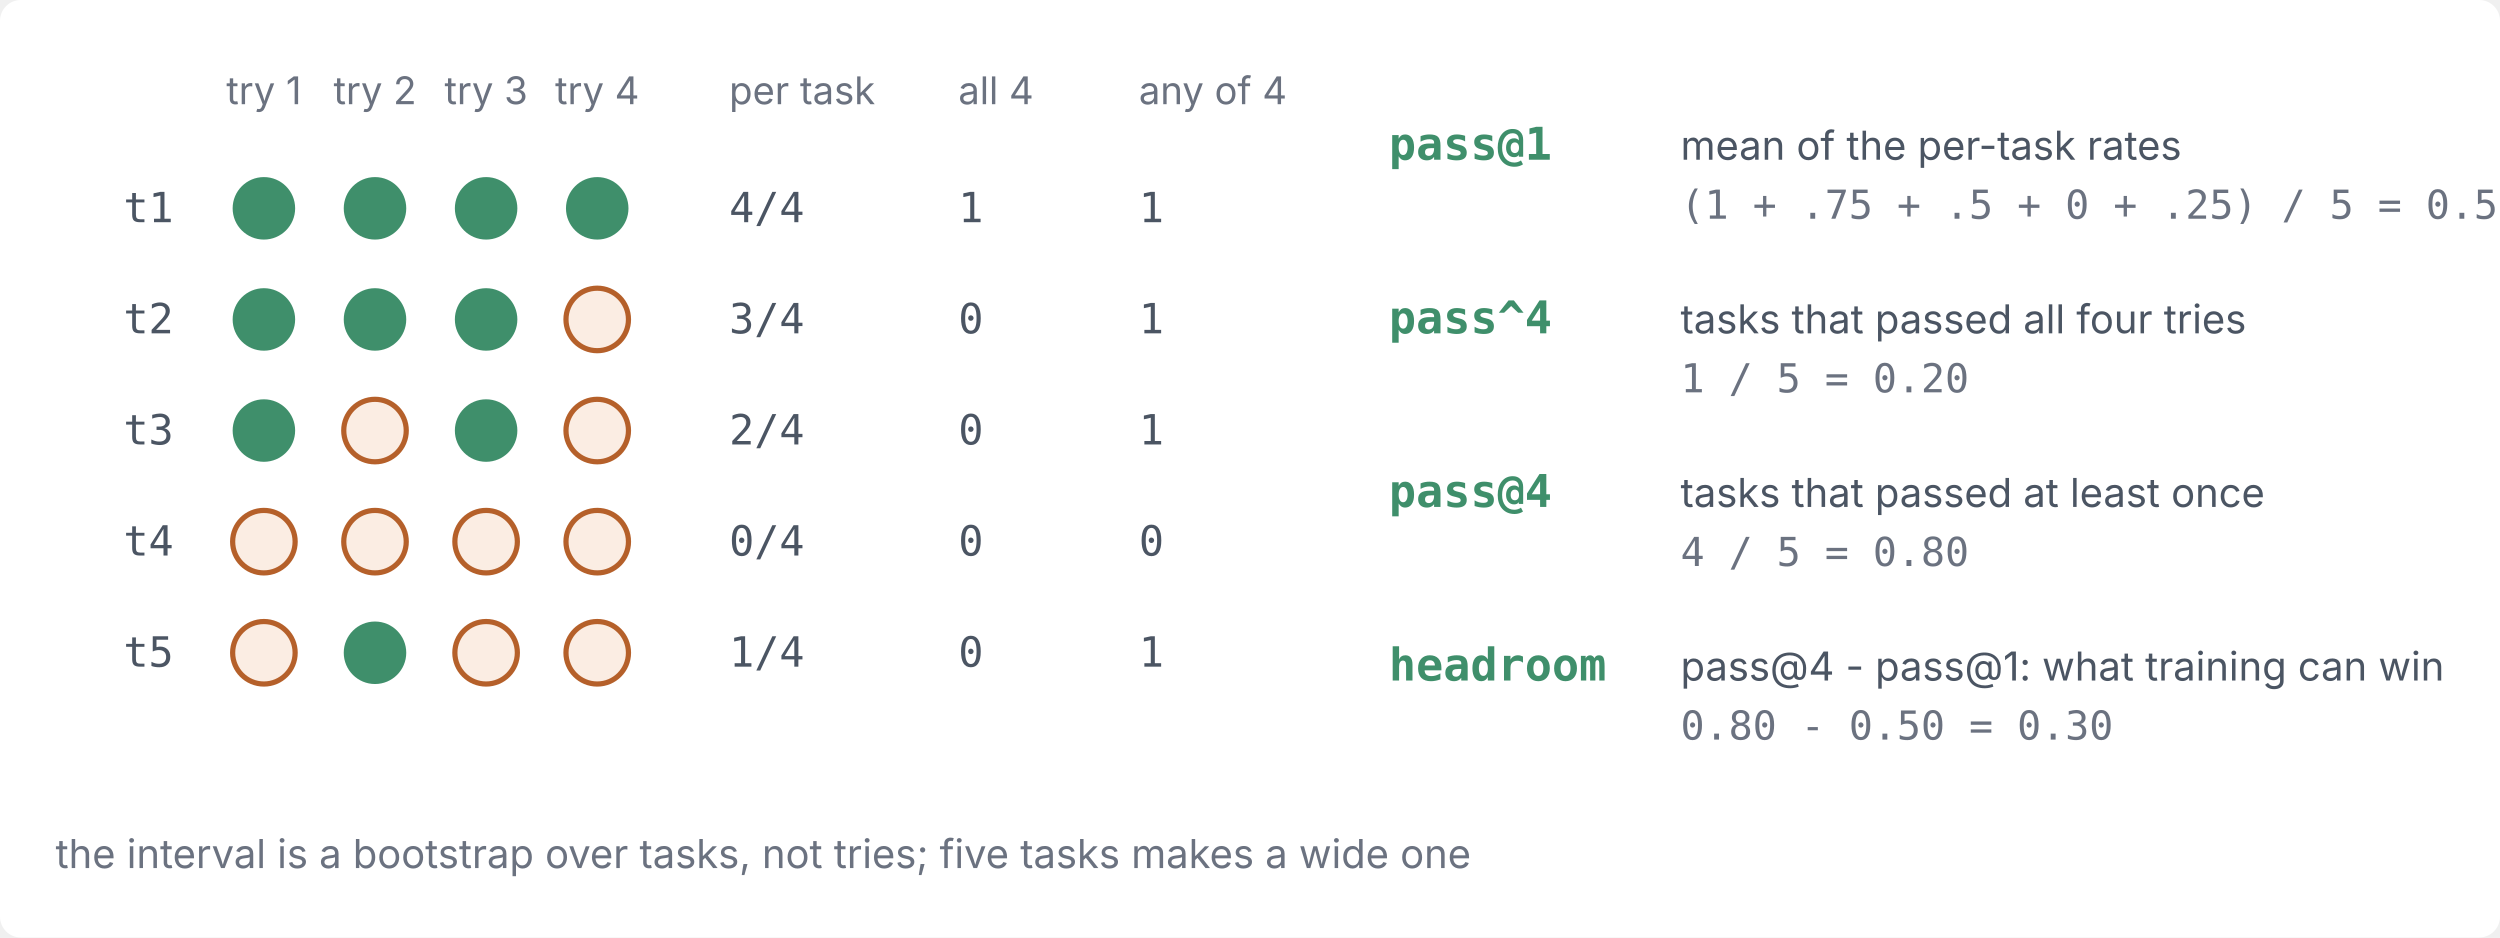
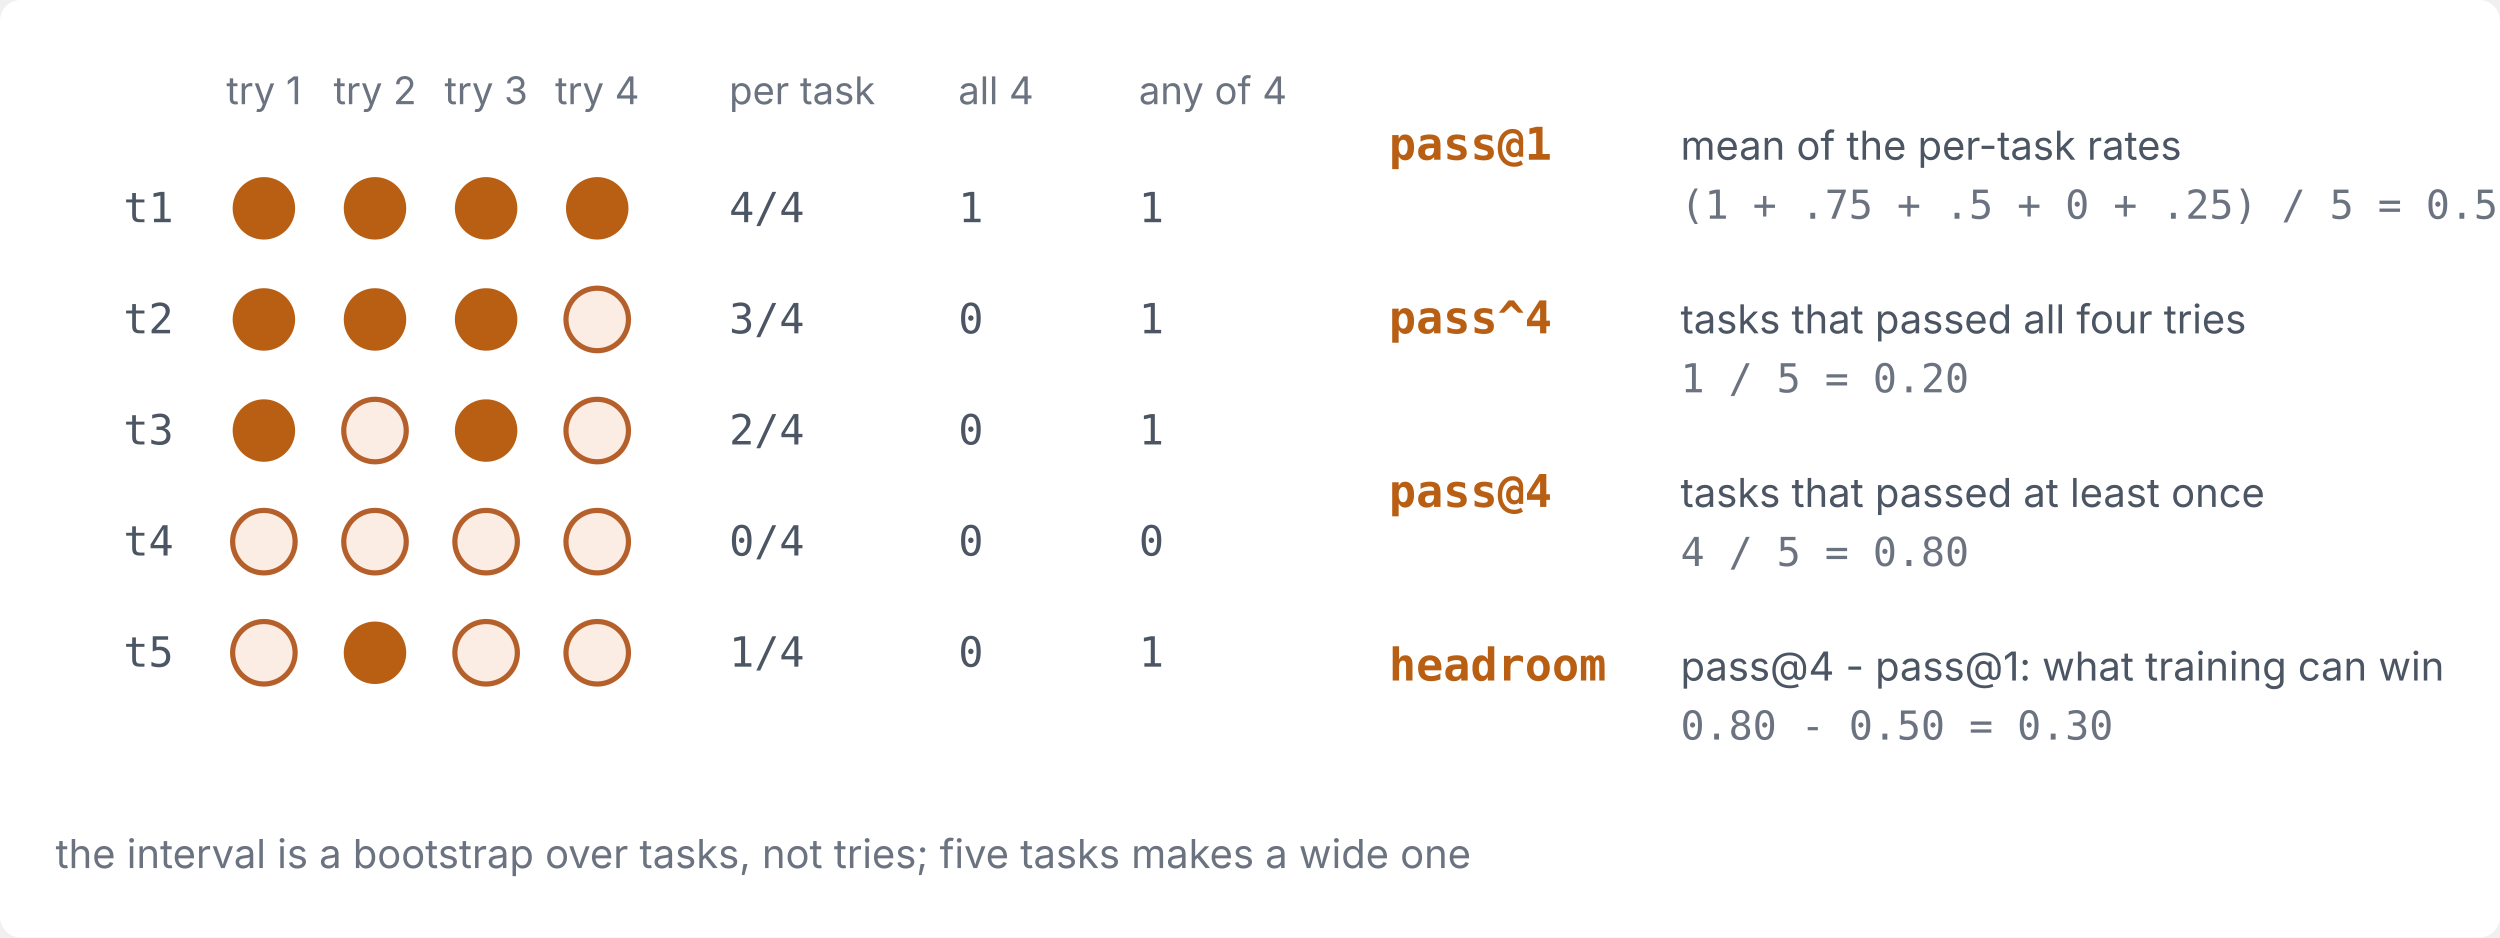
<svg xmlns="http://www.w3.org/2000/svg" viewBox="0 0 720 270" width="720" height="270" role="img" aria-label="pass@1, pass^k and pass@k read off one grid of five tasks by four tries">
  <defs>
    <marker id="arrow" viewBox="0 0 8 8" refX="7" refY="4" markerWidth="6" markerHeight="6" orient="auto">
      <path d="M0,0 L8,4 L0,8 z" fill="#6B7280" />
    </marker>
    <marker id="arrow-green" viewBox="0 0 8 8" refX="7" refY="4" markerWidth="6" markerHeight="6" orient="auto">
-       <path d="M0,0 L8,4 L0,8 z" fill="#3F8F6B" />
+       <path d="M0,0 L8,4 L0,8 z" fill="#B85F14" />
    </marker>
  </defs>
  <rect width="720" height="270" rx="6" fill="#FFFFFF" />
  <text x="76.0" y="30" font-family="ui-sans-serif, system-ui, -apple-system, 'Segoe UI', Inter, sans-serif" font-size="11" font-weight="400" fill="#6B7280" text-anchor="middle">try 1</text>
  <text x="108.0" y="30" font-family="ui-sans-serif, system-ui, -apple-system, 'Segoe UI', Inter, sans-serif" font-size="11" font-weight="400" fill="#6B7280" text-anchor="middle">try 2</text>
  <text x="140.0" y="30" font-family="ui-sans-serif, system-ui, -apple-system, 'Segoe UI', Inter, sans-serif" font-size="11" font-weight="400" fill="#6B7280" text-anchor="middle">try 3</text>
  <text x="172.0" y="30" font-family="ui-sans-serif, system-ui, -apple-system, 'Segoe UI', Inter, sans-serif" font-size="11" font-weight="400" fill="#6B7280" text-anchor="middle">try 4</text>
  <text x="210" y="30" font-family="ui-sans-serif, system-ui, -apple-system, 'Segoe UI', Inter, sans-serif" font-size="11" font-weight="400" fill="#6B7280" text-anchor="start">per task</text>
  <text x="276" y="30" font-family="ui-sans-serif, system-ui, -apple-system, 'Segoe UI', Inter, sans-serif" font-size="11" font-weight="400" fill="#6B7280" text-anchor="start">all 4</text>
  <text x="328" y="30" font-family="ui-sans-serif, system-ui, -apple-system, 'Segoe UI', Inter, sans-serif" font-size="11" font-weight="400" fill="#6B7280" text-anchor="start">any of 4</text>
  <text x="50" y="64.0" font-family="ui-monospace, SFMono-Regular, Menlo, Consolas, monospace" font-size="12" font-weight="400" fill="#4B5563" text-anchor="end">t1</text>
-   <circle cx="76.0" cy="60.0" r="9" fill="#3F8F6B" />
-   <circle cx="108.0" cy="60.0" r="9" fill="#3F8F6B" />
-   <circle cx="140.0" cy="60.0" r="9" fill="#3F8F6B" />
-   <circle cx="172.0" cy="60.0" r="9" fill="#3F8F6B" />
+   <circle cx="76.0" cy="60.0" r="9" fill="#B85F14" />
+   <circle cx="108.0" cy="60.0" r="9" fill="#B85F14" />
+   <circle cx="140.0" cy="60.0" r="9" fill="#B85F14" />
+   <circle cx="172.0" cy="60.0" r="9" fill="#B85F14" />
  <text x="210" y="64.0" font-family="ui-monospace, SFMono-Regular, Menlo, Consolas, monospace" font-size="12" font-weight="400" fill="#4B5563" text-anchor="start">4/4</text>
  <text x="276" y="64.0" font-family="ui-monospace, SFMono-Regular, Menlo, Consolas, monospace" font-size="12" font-weight="400" fill="#4B5563" text-anchor="start">1</text>
  <text x="328" y="64.0" font-family="ui-monospace, SFMono-Regular, Menlo, Consolas, monospace" font-size="12" font-weight="400" fill="#4B5563" text-anchor="start">1</text>
  <text x="50" y="96.0" font-family="ui-monospace, SFMono-Regular, Menlo, Consolas, monospace" font-size="12" font-weight="400" fill="#4B5563" text-anchor="end">t2</text>
-   <circle cx="76.0" cy="92.0" r="9" fill="#3F8F6B" />
-   <circle cx="108.0" cy="92.0" r="9" fill="#3F8F6B" />
-   <circle cx="140.0" cy="92.0" r="9" fill="#3F8F6B" />
+   <circle cx="76.0" cy="92.0" r="9" fill="#B85F14" />
+   <circle cx="108.0" cy="92.0" r="9" fill="#B85F14" />
+   <circle cx="140.0" cy="92.0" r="9" fill="#B85F14" />
  <circle cx="172.0" cy="92.0" r="9" fill="#FBEDE3" stroke="#B5602A" stroke-width="1.5" />
  <text x="210" y="96.0" font-family="ui-monospace, SFMono-Regular, Menlo, Consolas, monospace" font-size="12" font-weight="400" fill="#4B5563" text-anchor="start">3/4</text>
  <text x="276" y="96.0" font-family="ui-monospace, SFMono-Regular, Menlo, Consolas, monospace" font-size="12" font-weight="400" fill="#4B5563" text-anchor="start">0</text>
  <text x="328" y="96.0" font-family="ui-monospace, SFMono-Regular, Menlo, Consolas, monospace" font-size="12" font-weight="400" fill="#4B5563" text-anchor="start">1</text>
  <text x="50" y="128.0" font-family="ui-monospace, SFMono-Regular, Menlo, Consolas, monospace" font-size="12" font-weight="400" fill="#4B5563" text-anchor="end">t3</text>
-   <circle cx="76.0" cy="124.0" r="9" fill="#3F8F6B" />
+   <circle cx="76.0" cy="124.0" r="9" fill="#B85F14" />
  <circle cx="108.0" cy="124.0" r="9" fill="#FBEDE3" stroke="#B5602A" stroke-width="1.5" />
-   <circle cx="140.0" cy="124.0" r="9" fill="#3F8F6B" />
+   <circle cx="140.0" cy="124.0" r="9" fill="#B85F14" />
  <circle cx="172.0" cy="124.0" r="9" fill="#FBEDE3" stroke="#B5602A" stroke-width="1.5" />
  <text x="210" y="128.0" font-family="ui-monospace, SFMono-Regular, Menlo, Consolas, monospace" font-size="12" font-weight="400" fill="#4B5563" text-anchor="start">2/4</text>
  <text x="276" y="128.0" font-family="ui-monospace, SFMono-Regular, Menlo, Consolas, monospace" font-size="12" font-weight="400" fill="#4B5563" text-anchor="start">0</text>
  <text x="328" y="128.0" font-family="ui-monospace, SFMono-Regular, Menlo, Consolas, monospace" font-size="12" font-weight="400" fill="#4B5563" text-anchor="start">1</text>
  <text x="50" y="160.0" font-family="ui-monospace, SFMono-Regular, Menlo, Consolas, monospace" font-size="12" font-weight="400" fill="#4B5563" text-anchor="end">t4</text>
  <circle cx="76.0" cy="156.0" r="9" fill="#FBEDE3" stroke="#B5602A" stroke-width="1.5" />
  <circle cx="108.0" cy="156.0" r="9" fill="#FBEDE3" stroke="#B5602A" stroke-width="1.5" />
  <circle cx="140.0" cy="156.0" r="9" fill="#FBEDE3" stroke="#B5602A" stroke-width="1.5" />
  <circle cx="172.0" cy="156.0" r="9" fill="#FBEDE3" stroke="#B5602A" stroke-width="1.5" />
  <text x="210" y="160.0" font-family="ui-monospace, SFMono-Regular, Menlo, Consolas, monospace" font-size="12" font-weight="400" fill="#4B5563" text-anchor="start">0/4</text>
  <text x="276" y="160.0" font-family="ui-monospace, SFMono-Regular, Menlo, Consolas, monospace" font-size="12" font-weight="400" fill="#4B5563" text-anchor="start">0</text>
  <text x="328" y="160.0" font-family="ui-monospace, SFMono-Regular, Menlo, Consolas, monospace" font-size="12" font-weight="400" fill="#4B5563" text-anchor="start">0</text>
  <text x="50" y="192.0" font-family="ui-monospace, SFMono-Regular, Menlo, Consolas, monospace" font-size="12" font-weight="400" fill="#4B5563" text-anchor="end">t5</text>
  <circle cx="76.0" cy="188.0" r="9" fill="#FBEDE3" stroke="#B5602A" stroke-width="1.5" />
-   <circle cx="108.0" cy="188.0" r="9" fill="#3F8F6B" />
+   <circle cx="108.0" cy="188.0" r="9" fill="#B85F14" />
  <circle cx="140.0" cy="188.0" r="9" fill="#FBEDE3" stroke="#B5602A" stroke-width="1.5" />
  <circle cx="172.0" cy="188.0" r="9" fill="#FBEDE3" stroke="#B5602A" stroke-width="1.5" />
  <text x="210" y="192.0" font-family="ui-monospace, SFMono-Regular, Menlo, Consolas, monospace" font-size="12" font-weight="400" fill="#4B5563" text-anchor="start">1/4</text>
  <text x="276" y="192.0" font-family="ui-monospace, SFMono-Regular, Menlo, Consolas, monospace" font-size="12" font-weight="400" fill="#4B5563" text-anchor="start">0</text>
  <text x="328" y="192.0" font-family="ui-monospace, SFMono-Regular, Menlo, Consolas, monospace" font-size="12" font-weight="400" fill="#4B5563" text-anchor="start">1</text>
-   <text x="400" y="46" font-family="ui-monospace, SFMono-Regular, Menlo, Consolas, monospace" font-size="13" font-weight="600" fill="#3F8F6B" text-anchor="start">pass@1</text>
+   <text x="400" y="46" font-family="ui-monospace, SFMono-Regular, Menlo, Consolas, monospace" font-size="13" font-weight="600" fill="#B85F14" text-anchor="start">pass@1</text>
  <text x="484" y="46" font-family="ui-sans-serif, system-ui, -apple-system, 'Segoe UI', Inter, sans-serif" font-size="11.5" font-weight="400" fill="#4B5563" text-anchor="start">mean of the per-task rates</text>
  <text x="484" y="63" font-family="ui-monospace, SFMono-Regular, Menlo, Consolas, monospace" font-size="11.5" font-weight="400" fill="#6B7280" text-anchor="start">(1 + .75 + .5 + 0 + .25) / 5 = 0.50</text>
-   <text x="400" y="96" font-family="ui-monospace, SFMono-Regular, Menlo, Consolas, monospace" font-size="13" font-weight="600" fill="#3F8F6B" text-anchor="start">pass^4</text>
+   <text x="400" y="96" font-family="ui-monospace, SFMono-Regular, Menlo, Consolas, monospace" font-size="13" font-weight="600" fill="#B85F14" text-anchor="start">pass^4</text>
  <text x="484" y="96" font-family="ui-sans-serif, system-ui, -apple-system, 'Segoe UI', Inter, sans-serif" font-size="11.5" font-weight="400" fill="#4B5563" text-anchor="start">tasks that passed all four tries</text>
  <text x="484" y="113" font-family="ui-monospace, SFMono-Regular, Menlo, Consolas, monospace" font-size="11.5" font-weight="400" fill="#6B7280" text-anchor="start">1 / 5 = 0.20</text>
-   <text x="400" y="146" font-family="ui-monospace, SFMono-Regular, Menlo, Consolas, monospace" font-size="13" font-weight="600" fill="#3F8F6B" text-anchor="start">pass@4</text>
+   <text x="400" y="146" font-family="ui-monospace, SFMono-Regular, Menlo, Consolas, monospace" font-size="13" font-weight="600" fill="#B85F14" text-anchor="start">pass@4</text>
  <text x="484" y="146" font-family="ui-sans-serif, system-ui, -apple-system, 'Segoe UI', Inter, sans-serif" font-size="11.5" font-weight="400" fill="#4B5563" text-anchor="start">tasks that passed at least once</text>
  <text x="484" y="163" font-family="ui-monospace, SFMono-Regular, Menlo, Consolas, monospace" font-size="11.5" font-weight="400" fill="#6B7280" text-anchor="start">4 / 5 = 0.80</text>
-   <text x="400" y="196" font-family="ui-monospace, SFMono-Regular, Menlo, Consolas, monospace" font-size="13" font-weight="600" fill="#3F8F6B" text-anchor="start">headroom</text>
+   <text x="400" y="196" font-family="ui-monospace, SFMono-Regular, Menlo, Consolas, monospace" font-size="13" font-weight="600" fill="#B85F14" text-anchor="start">headroom</text>
  <text x="484" y="196" font-family="ui-sans-serif, system-ui, -apple-system, 'Segoe UI', Inter, sans-serif" font-size="11.5" font-weight="400" fill="#4B5563" text-anchor="start">pass@4 - pass@1: what training can win</text>
  <text x="484" y="213" font-family="ui-monospace, SFMono-Regular, Menlo, Consolas, monospace" font-size="11.5" font-weight="400" fill="#6B7280" text-anchor="start">0.80 - 0.50 = 0.30</text>
  <text x="16" y="250" font-family="ui-sans-serif, system-ui, -apple-system, 'Segoe UI', Inter, sans-serif" font-size="11.5" font-weight="400" fill="#6B7280" text-anchor="start">the interval is a bootstrap over tasks, not tries; five tasks makes a wide one</text>
</svg>
